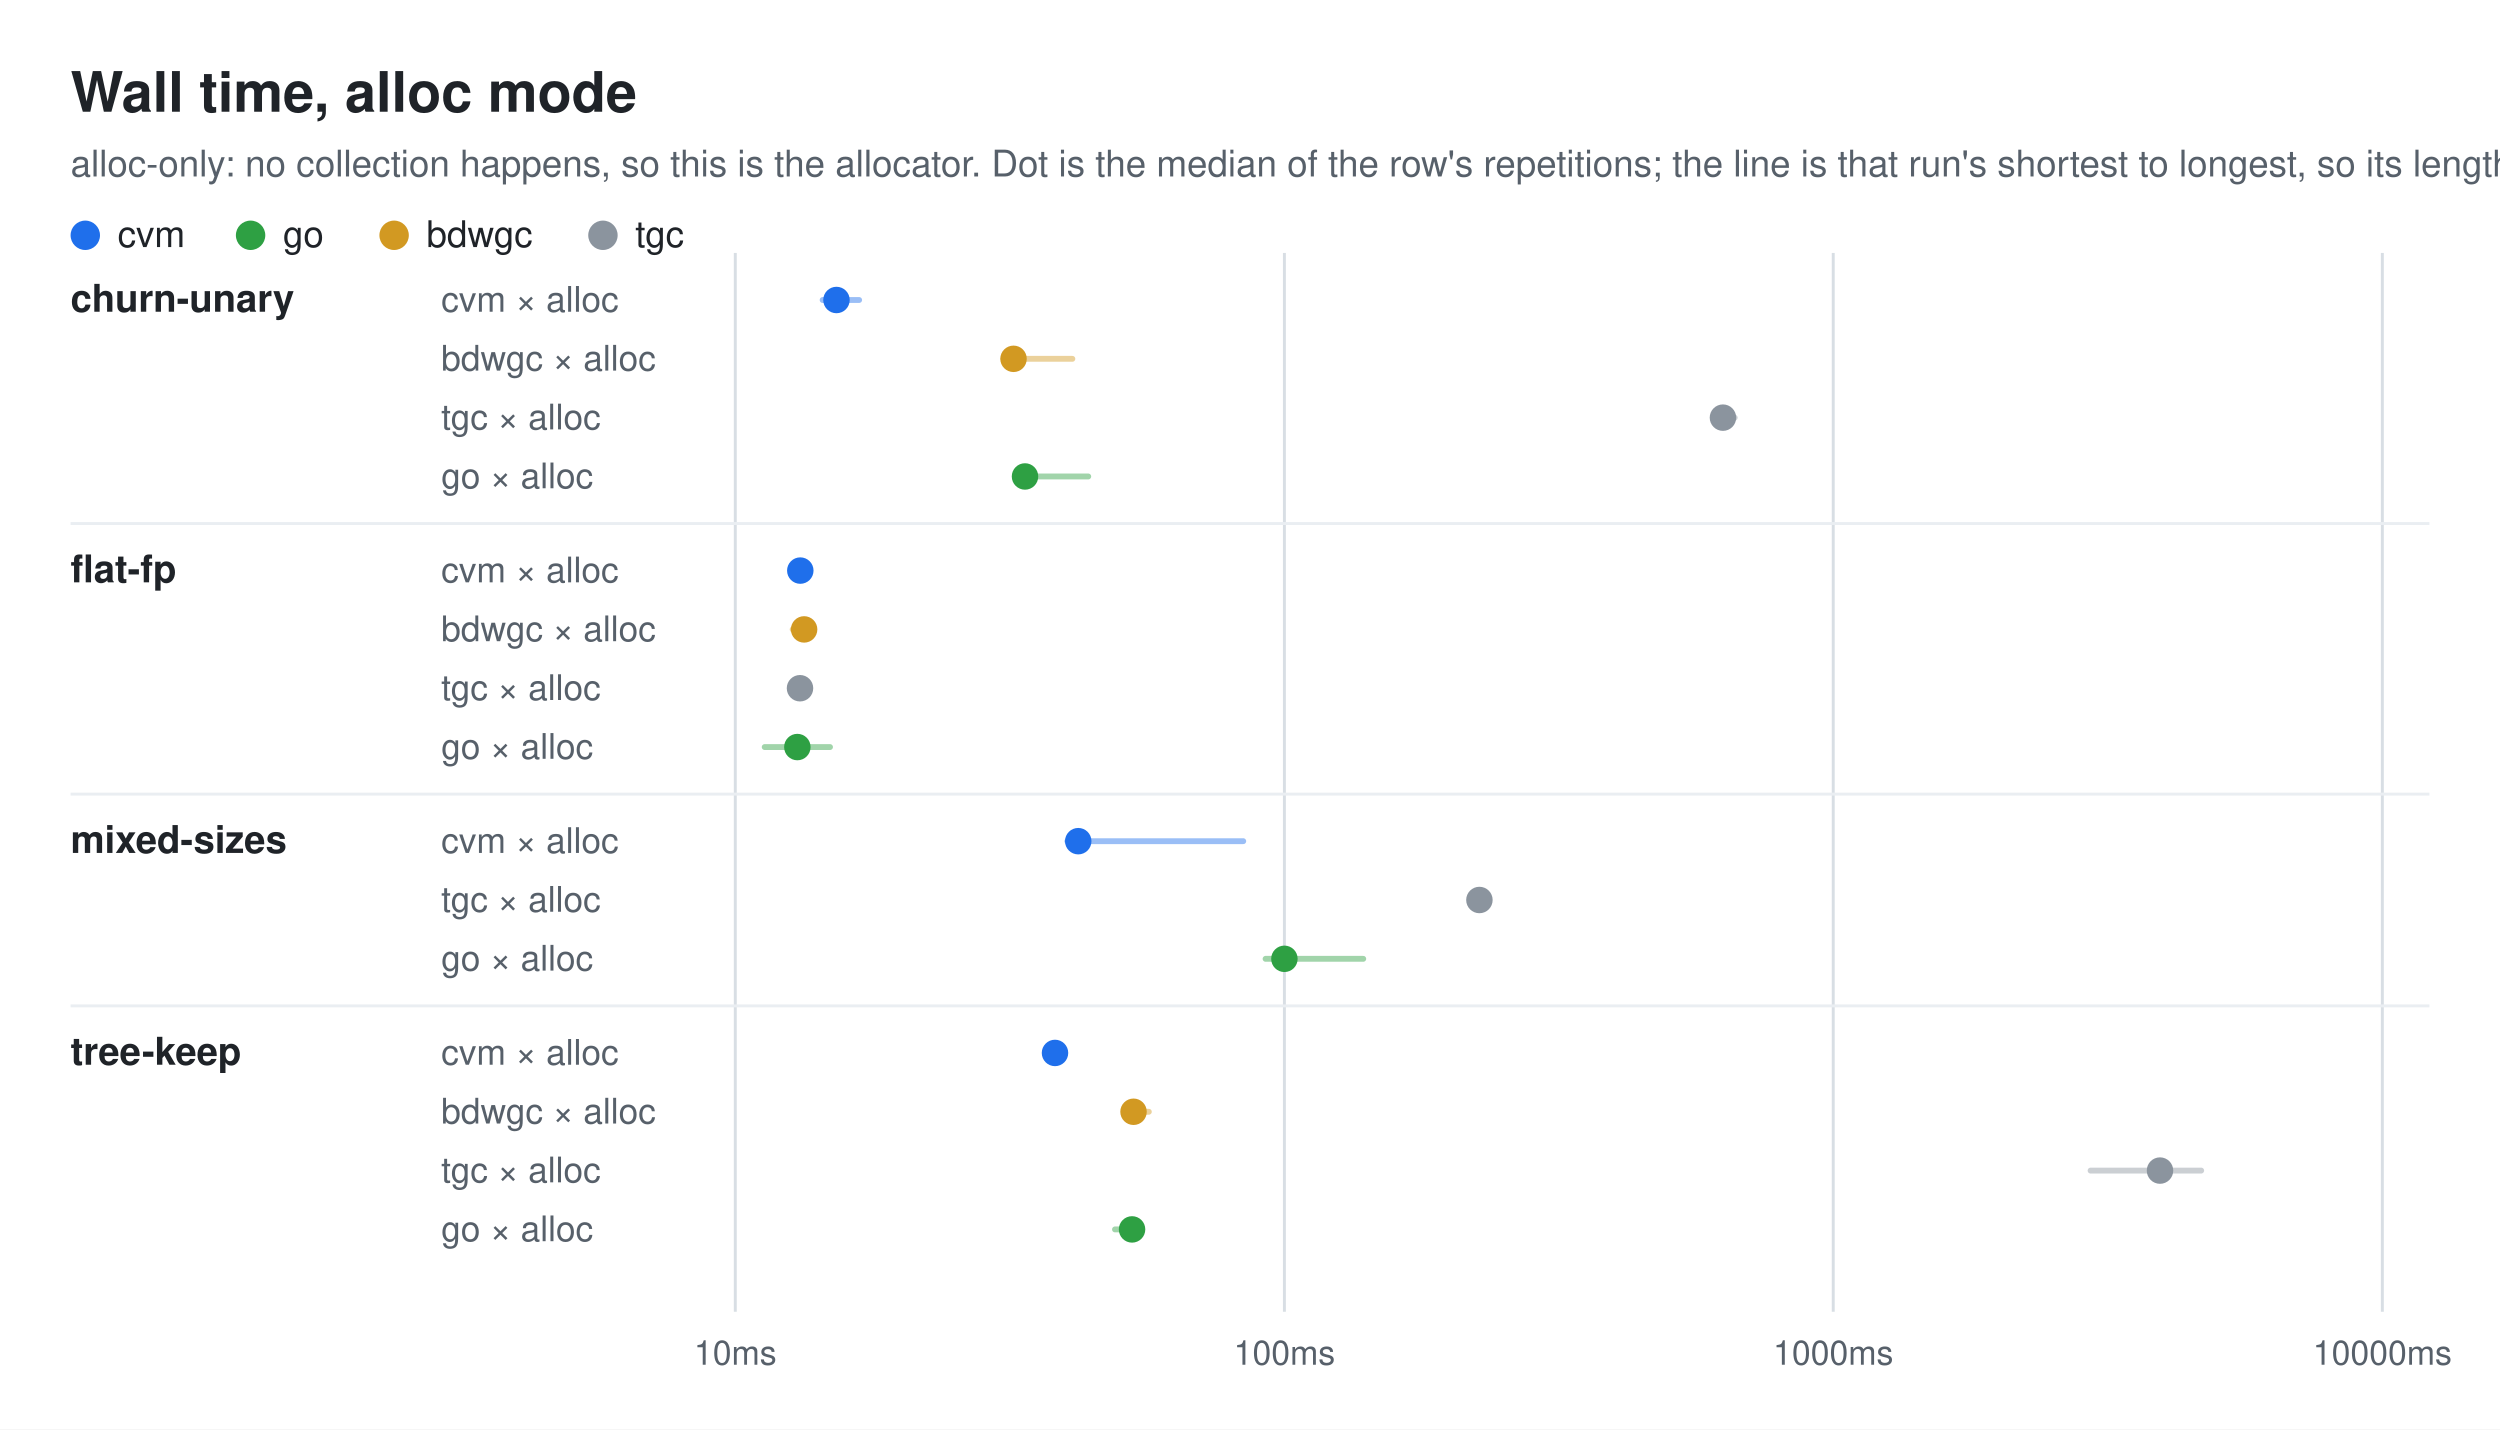
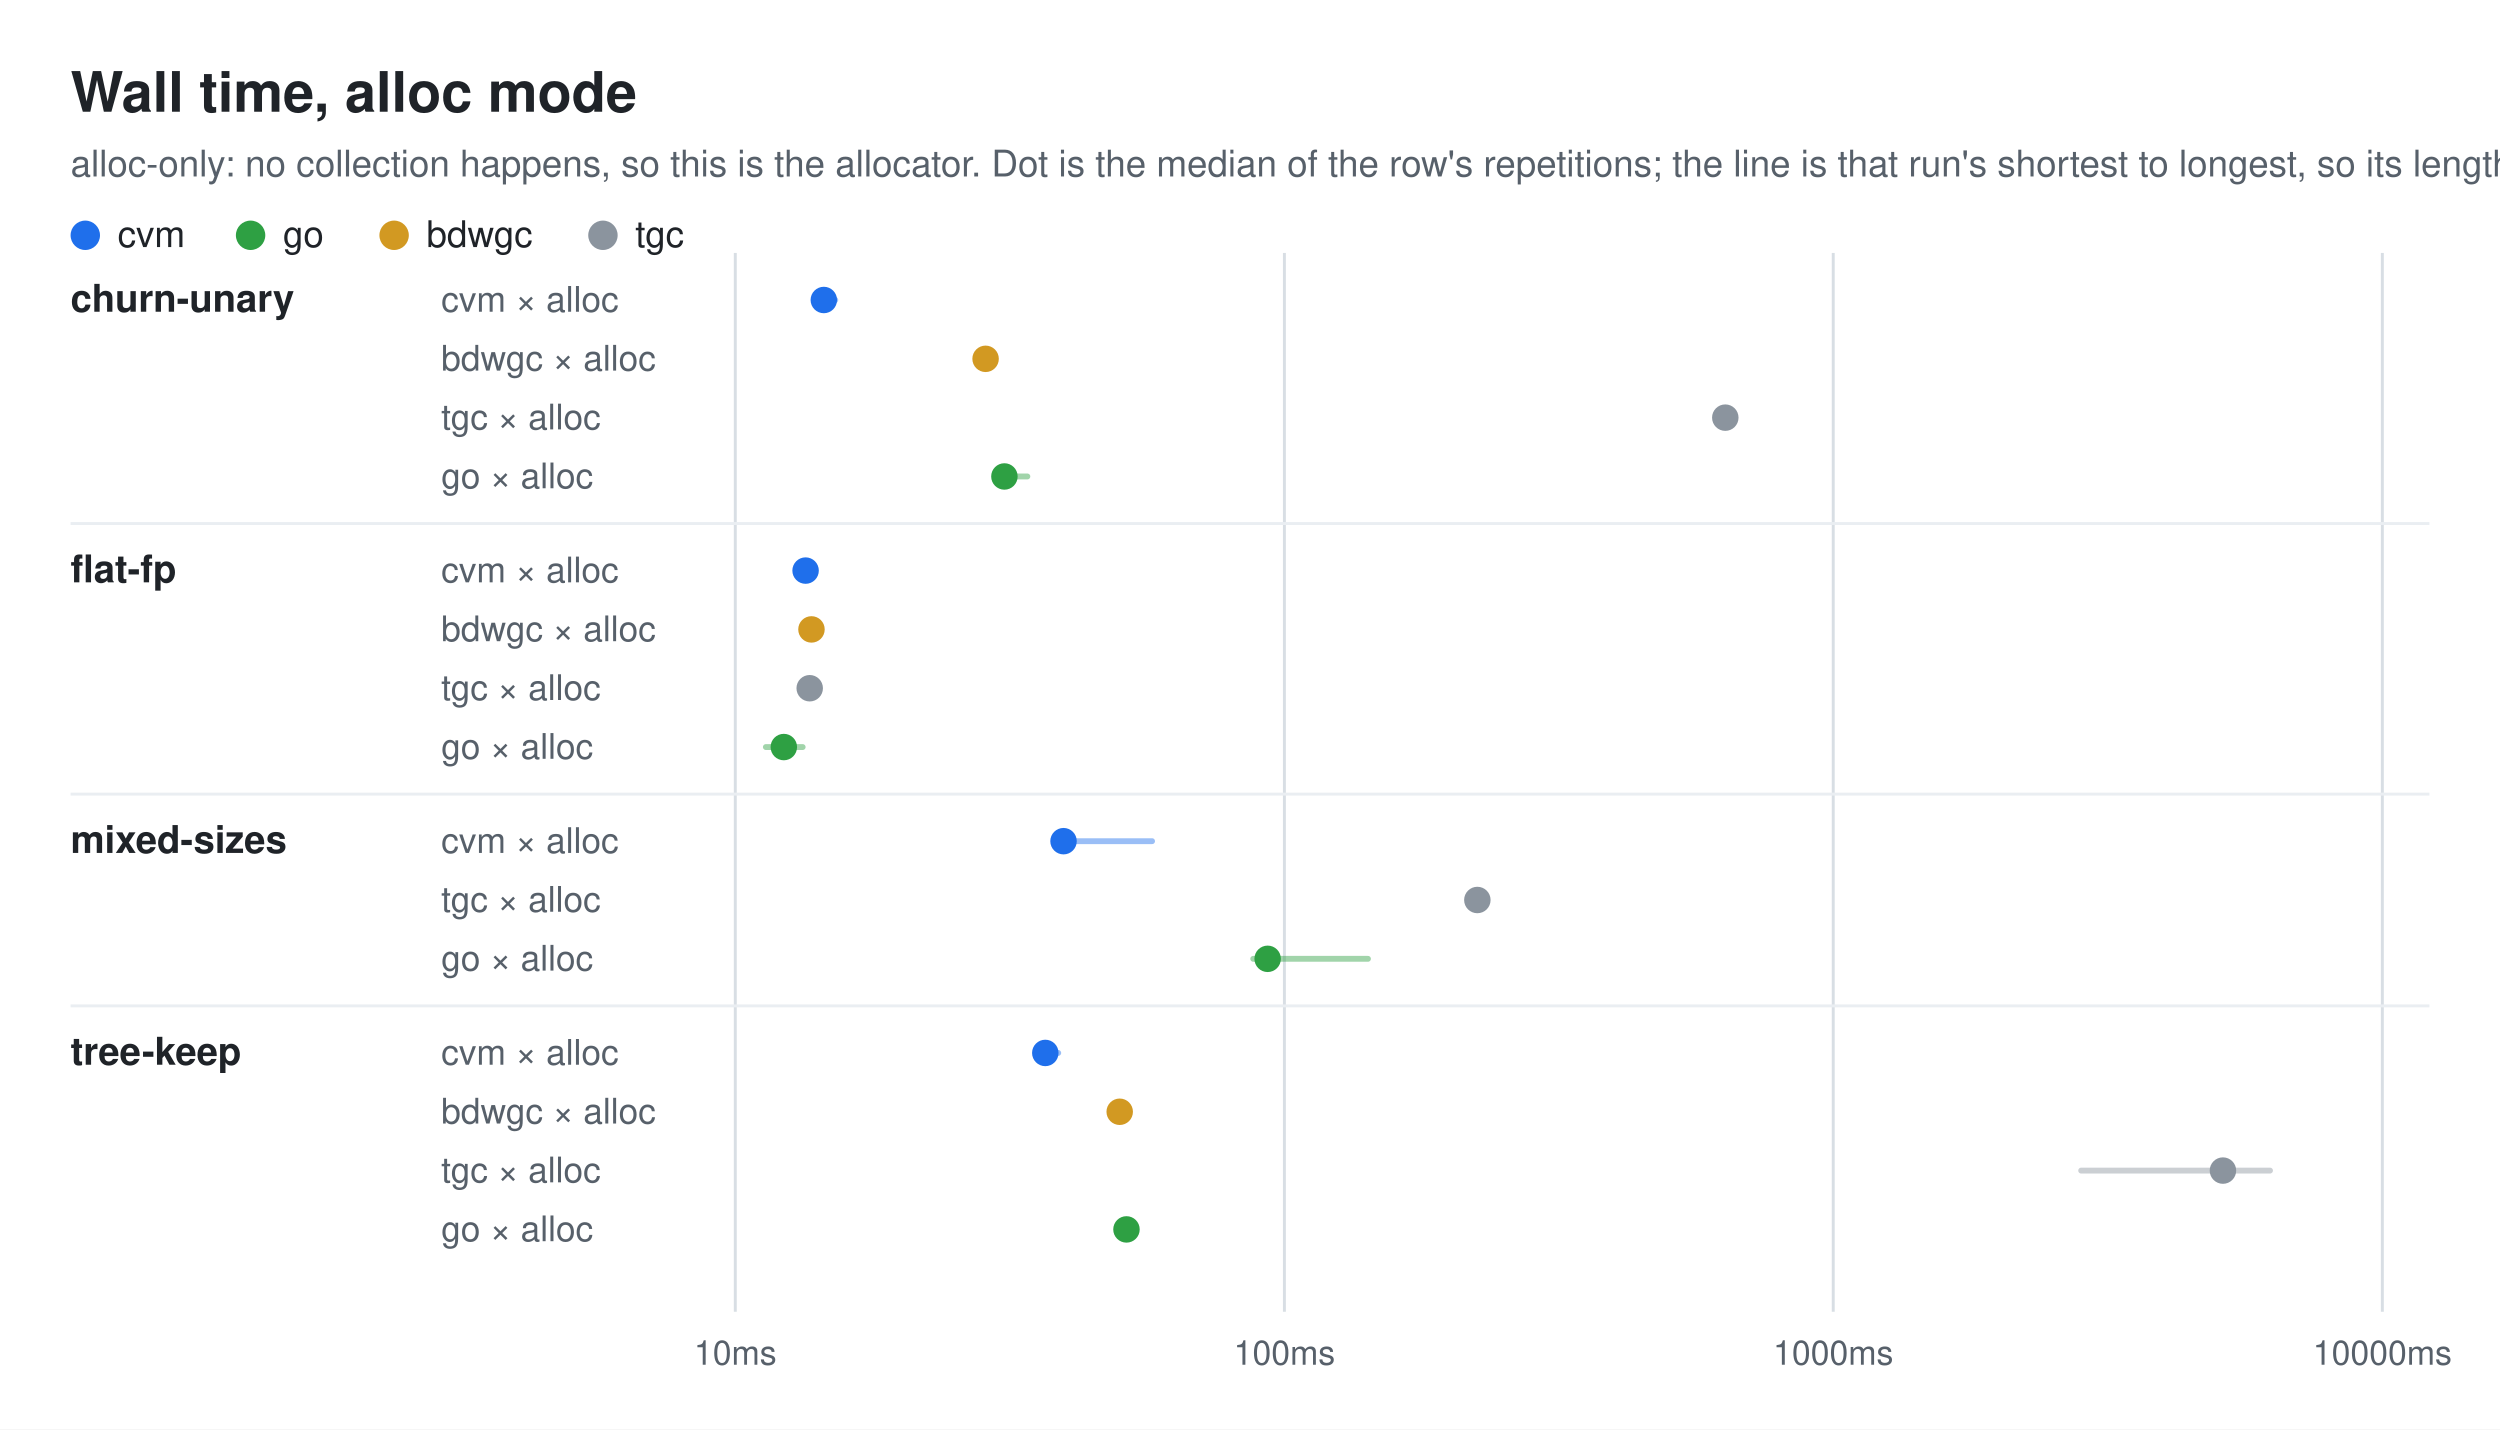
<svg xmlns="http://www.w3.org/2000/svg" width="850" height="486" viewBox="0 0 850 486" font-family="-apple-system, BlinkMacSystemFont, 'Segoe UI', Helvetica, Arial, sans-serif">
  <rect width="850" height="486" fill="#ffffff" />
  <text x="24" y="38" font-size="19" font-weight="600" fill="#1f2328">Wall time, alloc mode</text>
  <text x="24" y="60" font-size="12.5" fill="#57606a">alloc-only: no collection happens, so this is the allocator. Dot is the median of the row's repetitions; the line is that run's shortest to longest, so its length is the spread.</text>
  <circle cx="29" cy="80" r="5" fill="#1f6feb" />
  <text x="40" y="84" font-size="12.5" fill="#1f2328">cvm</text>
  <circle cx="85.2" cy="80" r="5" fill="#2ea043" />
  <text x="96.2" y="84" font-size="12.5" fill="#1f2328">go</text>
  <circle cx="134" cy="80" r="5" fill="#d29922" />
  <text x="145" y="84" font-size="12.5" fill="#1f2328">bdwgc</text>
  <circle cx="205" cy="80" r="5" fill="#8b949e" />
  <text x="216" y="84" font-size="12.5" fill="#1f2328">tgc</text>
  <line x1="250.0" y1="86" x2="250.0" y2="446.0" stroke="#d8dee4" stroke-width="1" />
  <text x="250.0" y="464" font-size="11.5" fill="#57606a" text-anchor="middle">10ms</text>
  <line x1="436.7" y1="86" x2="436.7" y2="446.0" stroke="#d8dee4" stroke-width="1" />
  <text x="436.7" y="464" font-size="11.5" fill="#57606a" text-anchor="middle">100ms</text>
  <line x1="623.3" y1="86" x2="623.3" y2="446.0" stroke="#d8dee4" stroke-width="1" />
  <text x="623.3" y="464" font-size="11.5" fill="#57606a" text-anchor="middle">1000ms</text>
  <line x1="810.0" y1="86" x2="810.0" y2="446.0" stroke="#d8dee4" stroke-width="1" />
  <text x="810.0" y="464" font-size="11.5" fill="#57606a" text-anchor="middle">10000ms</text>
  <text x="24" y="106.0" font-size="13" font-weight="600" fill="#1f2328">churn-unary</text>
  <text x="150" y="106.0" font-size="12" fill="#57606a">cvm × alloc</text>
-   <line x1="279.7" y1="102.0" x2="292.1" y2="102.0" stroke="#1f6feb" stroke-width="2" stroke-linecap="round" opacity="0.45" />
-   <circle cx="284.4" cy="102.0" r="4.5" fill="#1f6feb" />
+   <line x1="276.8" y1="102.0" x2="284.0" y2="102.0" stroke="#1f6feb" stroke-width="2" stroke-linecap="round" opacity="0.45" />
+   <circle cx="280.1" cy="102.0" r="4.5" fill="#1f6feb" />
  <text x="150" y="126.0" font-size="12" fill="#57606a">bdwgc × alloc</text>
-   <line x1="341.2" y1="122.0" x2="364.6" y2="122.0" stroke="#d29922" stroke-width="2" stroke-linecap="round" opacity="0.45" />
-   <circle cx="344.6" cy="122.0" r="4.5" fill="#d29922" />
+   <line x1="334.4" y1="122.0" x2="335.9" y2="122.0" stroke="#d29922" stroke-width="2" stroke-linecap="round" opacity="0.45" />
+   <circle cx="335.1" cy="122.0" r="4.5" fill="#d29922" />
  <text x="150" y="146.0" font-size="12" fill="#57606a">tgc × alloc</text>
-   <line x1="585.6" y1="142.0" x2="589.8" y2="142.0" stroke="#8b949e" stroke-width="2" stroke-linecap="round" opacity="0.45" />
-   <circle cx="585.8" cy="142.0" r="4.5" fill="#8b949e" />
+   <line x1="585.9" y1="142.0" x2="588.5" y2="142.0" stroke="#8b949e" stroke-width="2" stroke-linecap="round" opacity="0.45" />
+   <circle cx="586.6" cy="142.0" r="4.5" fill="#8b949e" />
  <text x="150" y="166.0" font-size="12" fill="#57606a">go × alloc</text>
-   <line x1="345.1" y1="162.0" x2="370.0" y2="162.0" stroke="#2ea043" stroke-width="2" stroke-linecap="round" opacity="0.45" />
-   <circle cx="348.5" cy="162.0" r="4.5" fill="#2ea043" />
+   <line x1="339.4" y1="162.0" x2="349.3" y2="162.0" stroke="#2ea043" stroke-width="2" stroke-linecap="round" opacity="0.45" />
+   <circle cx="341.5" cy="162.0" r="4.5" fill="#2ea043" />
  <line x1="24" y1="178.0" x2="826.0" y2="178.0" stroke="#eaeef2" stroke-width="1" />
  <text x="24" y="198.0" font-size="13" font-weight="600" fill="#1f2328">flat-fp</text>
  <text x="150" y="198.0" font-size="12" fill="#57606a">cvm × alloc</text>
-   <line x1="271.3" y1="194.0" x2="275.0" y2="194.0" stroke="#1f6feb" stroke-width="2" stroke-linecap="round" opacity="0.45" />
-   <circle cx="272.1" cy="194.0" r="4.5" fill="#1f6feb" />
+   <line x1="271.3" y1="194.0" x2="276.6" y2="194.0" stroke="#1f6feb" stroke-width="2" stroke-linecap="round" opacity="0.45" />
+   <circle cx="273.9" cy="194.0" r="4.5" fill="#1f6feb" />
  <text x="150" y="218.0" font-size="12" fill="#57606a">bdwgc × alloc</text>
-   <line x1="269.5" y1="214.0" x2="275.2" y2="214.0" stroke="#d29922" stroke-width="2" stroke-linecap="round" opacity="0.45" />
-   <circle cx="273.4" cy="214.0" r="4.5" fill="#d29922" />
+   <line x1="273.4" y1="214.0" x2="277.7" y2="214.0" stroke="#d29922" stroke-width="2" stroke-linecap="round" opacity="0.45" />
+   <circle cx="275.9" cy="214.0" r="4.5" fill="#d29922" />
  <text x="150" y="238.0" font-size="12" fill="#57606a">tgc × alloc</text>
-   <line x1="270.1" y1="234.0" x2="275.4" y2="234.0" stroke="#8b949e" stroke-width="2" stroke-linecap="round" opacity="0.45" />
-   <circle cx="272.0" cy="234.0" r="4.5" fill="#8b949e" />
+   <line x1="273.7" y1="234.0" x2="275.9" y2="234.0" stroke="#8b949e" stroke-width="2" stroke-linecap="round" opacity="0.45" />
+   <circle cx="275.3" cy="234.0" r="4.5" fill="#8b949e" />
  <text x="150" y="258.0" font-size="12" fill="#57606a">go × alloc</text>
-   <line x1="260.0" y1="254.0" x2="282.2" y2="254.0" stroke="#2ea043" stroke-width="2" stroke-linecap="round" opacity="0.45" />
-   <circle cx="271.1" cy="254.0" r="4.5" fill="#2ea043" />
+   <line x1="260.4" y1="254.0" x2="272.9" y2="254.0" stroke="#2ea043" stroke-width="2" stroke-linecap="round" opacity="0.45" />
+   <circle cx="266.5" cy="254.0" r="4.5" fill="#2ea043" />
  <line x1="24" y1="270.0" x2="826.0" y2="270.0" stroke="#eaeef2" stroke-width="1" />
  <text x="24" y="290.0" font-size="13" font-weight="600" fill="#1f2328">mixed-sizes</text>
  <text x="150" y="290.0" font-size="12" fill="#57606a">cvm × alloc</text>
-   <line x1="362.9" y1="286.0" x2="422.7" y2="286.0" stroke="#1f6feb" stroke-width="2" stroke-linecap="round" opacity="0.45" />
-   <circle cx="366.6" cy="286.0" r="4.5" fill="#1f6feb" />
+   <line x1="360.9" y1="286.0" x2="391.7" y2="286.0" stroke="#1f6feb" stroke-width="2" stroke-linecap="round" opacity="0.45" />
+   <circle cx="361.6" cy="286.0" r="4.5" fill="#1f6feb" />
  <text x="150" y="310.0" font-size="12" fill="#57606a">tgc × alloc</text>
-   <line x1="502.9" y1="306.0" x2="503.6" y2="306.0" stroke="#8b949e" stroke-width="2" stroke-linecap="round" opacity="0.45" />
-   <circle cx="503.0" cy="306.0" r="4.5" fill="#8b949e" />
+   <line x1="502.1" y1="306.0" x2="503.9" y2="306.0" stroke="#8b949e" stroke-width="2" stroke-linecap="round" opacity="0.45" />
+   <circle cx="502.3" cy="306.0" r="4.5" fill="#8b949e" />
  <text x="150" y="330.0" font-size="12" fill="#57606a">go × alloc</text>
-   <line x1="430.3" y1="326.0" x2="463.5" y2="326.0" stroke="#2ea043" stroke-width="2" stroke-linecap="round" opacity="0.45" />
-   <circle cx="436.7" cy="326.0" r="4.5" fill="#2ea043" />
+   <line x1="426.1" y1="326.0" x2="465.1" y2="326.0" stroke="#2ea043" stroke-width="2" stroke-linecap="round" opacity="0.45" />
+   <circle cx="431.0" cy="326.0" r="4.5" fill="#2ea043" />
  <line x1="24" y1="342.0" x2="826.0" y2="342.0" stroke="#eaeef2" stroke-width="1" />
  <text x="24" y="362.0" font-size="13" font-weight="600" fill="#1f2328">tree-keep</text>
  <text x="150" y="362.0" font-size="12" fill="#57606a">cvm × alloc</text>
-   <line x1="358.4" y1="358.0" x2="361.2" y2="358.0" stroke="#1f6feb" stroke-width="2" stroke-linecap="round" opacity="0.45" />
-   <circle cx="358.7" cy="358.0" r="4.5" fill="#1f6feb" />
+   <line x1="354.1" y1="358.0" x2="359.8" y2="358.0" stroke="#1f6feb" stroke-width="2" stroke-linecap="round" opacity="0.45" />
+   <circle cx="355.4" cy="358.0" r="4.5" fill="#1f6feb" />
  <text x="150" y="382.0" font-size="12" fill="#57606a">bdwgc × alloc</text>
-   <line x1="384.5" y1="378.0" x2="390.6" y2="378.0" stroke="#d29922" stroke-width="2" stroke-linecap="round" opacity="0.45" />
-   <circle cx="385.4" cy="378.0" r="4.5" fill="#d29922" />
+   <line x1="379.9" y1="378.0" x2="383.4" y2="378.0" stroke="#d29922" stroke-width="2" stroke-linecap="round" opacity="0.45" />
+   <circle cx="380.7" cy="378.0" r="4.5" fill="#d29922" />
  <text x="150" y="402.0" font-size="12" fill="#57606a">tgc × alloc</text>
-   <line x1="710.8" y1="398.0" x2="748.4" y2="398.0" stroke="#8b949e" stroke-width="2" stroke-linecap="round" opacity="0.45" />
-   <circle cx="734.4" cy="398.0" r="4.5" fill="#8b949e" />
+   <line x1="707.6" y1="398.0" x2="771.8" y2="398.0" stroke="#8b949e" stroke-width="2" stroke-linecap="round" opacity="0.45" />
+   <circle cx="755.8" cy="398.0" r="4.5" fill="#8b949e" />
  <text x="150" y="422.0" font-size="12" fill="#57606a">go × alloc</text>
-   <line x1="379.1" y1="418.0" x2="387.7" y2="418.0" stroke="#2ea043" stroke-width="2" stroke-linecap="round" opacity="0.45" />
-   <circle cx="384.9" cy="418.0" r="4.5" fill="#2ea043" />
+   <line x1="381.4" y1="418.0" x2="385.6" y2="418.0" stroke="#2ea043" stroke-width="2" stroke-linecap="round" opacity="0.45" />
+   <circle cx="383.0" cy="418.0" r="4.5" fill="#2ea043" />
</svg>
